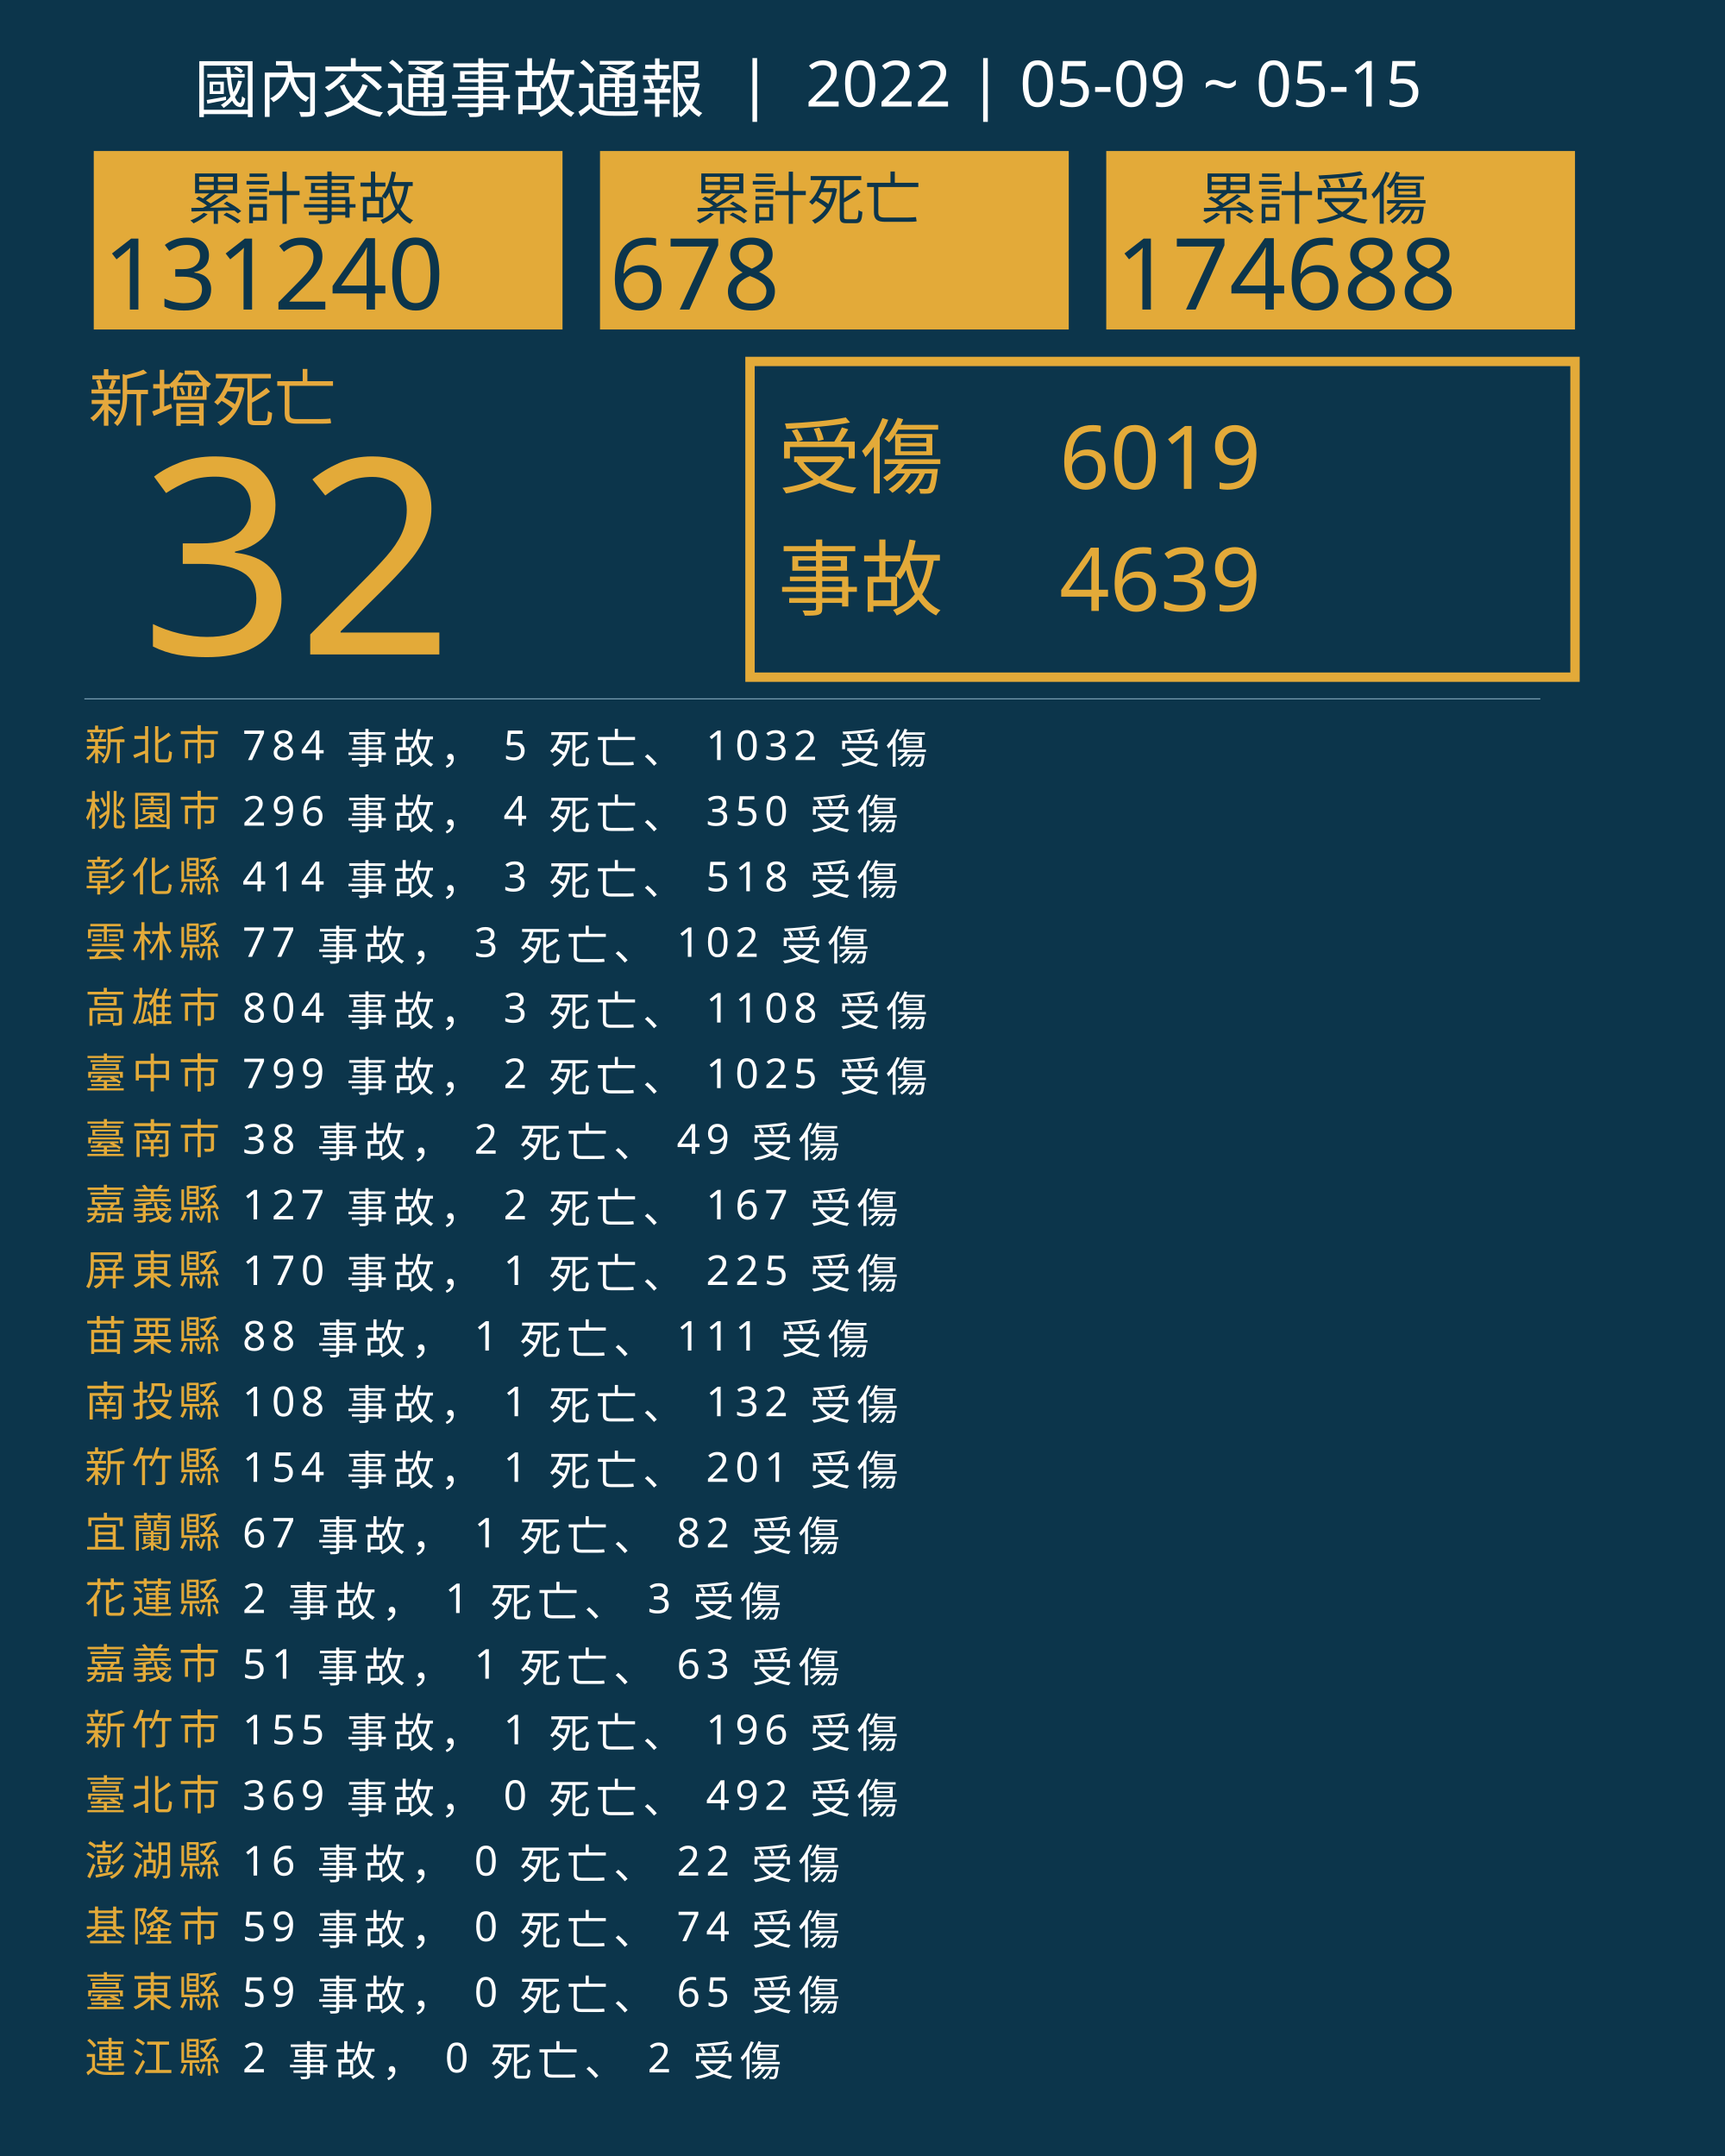
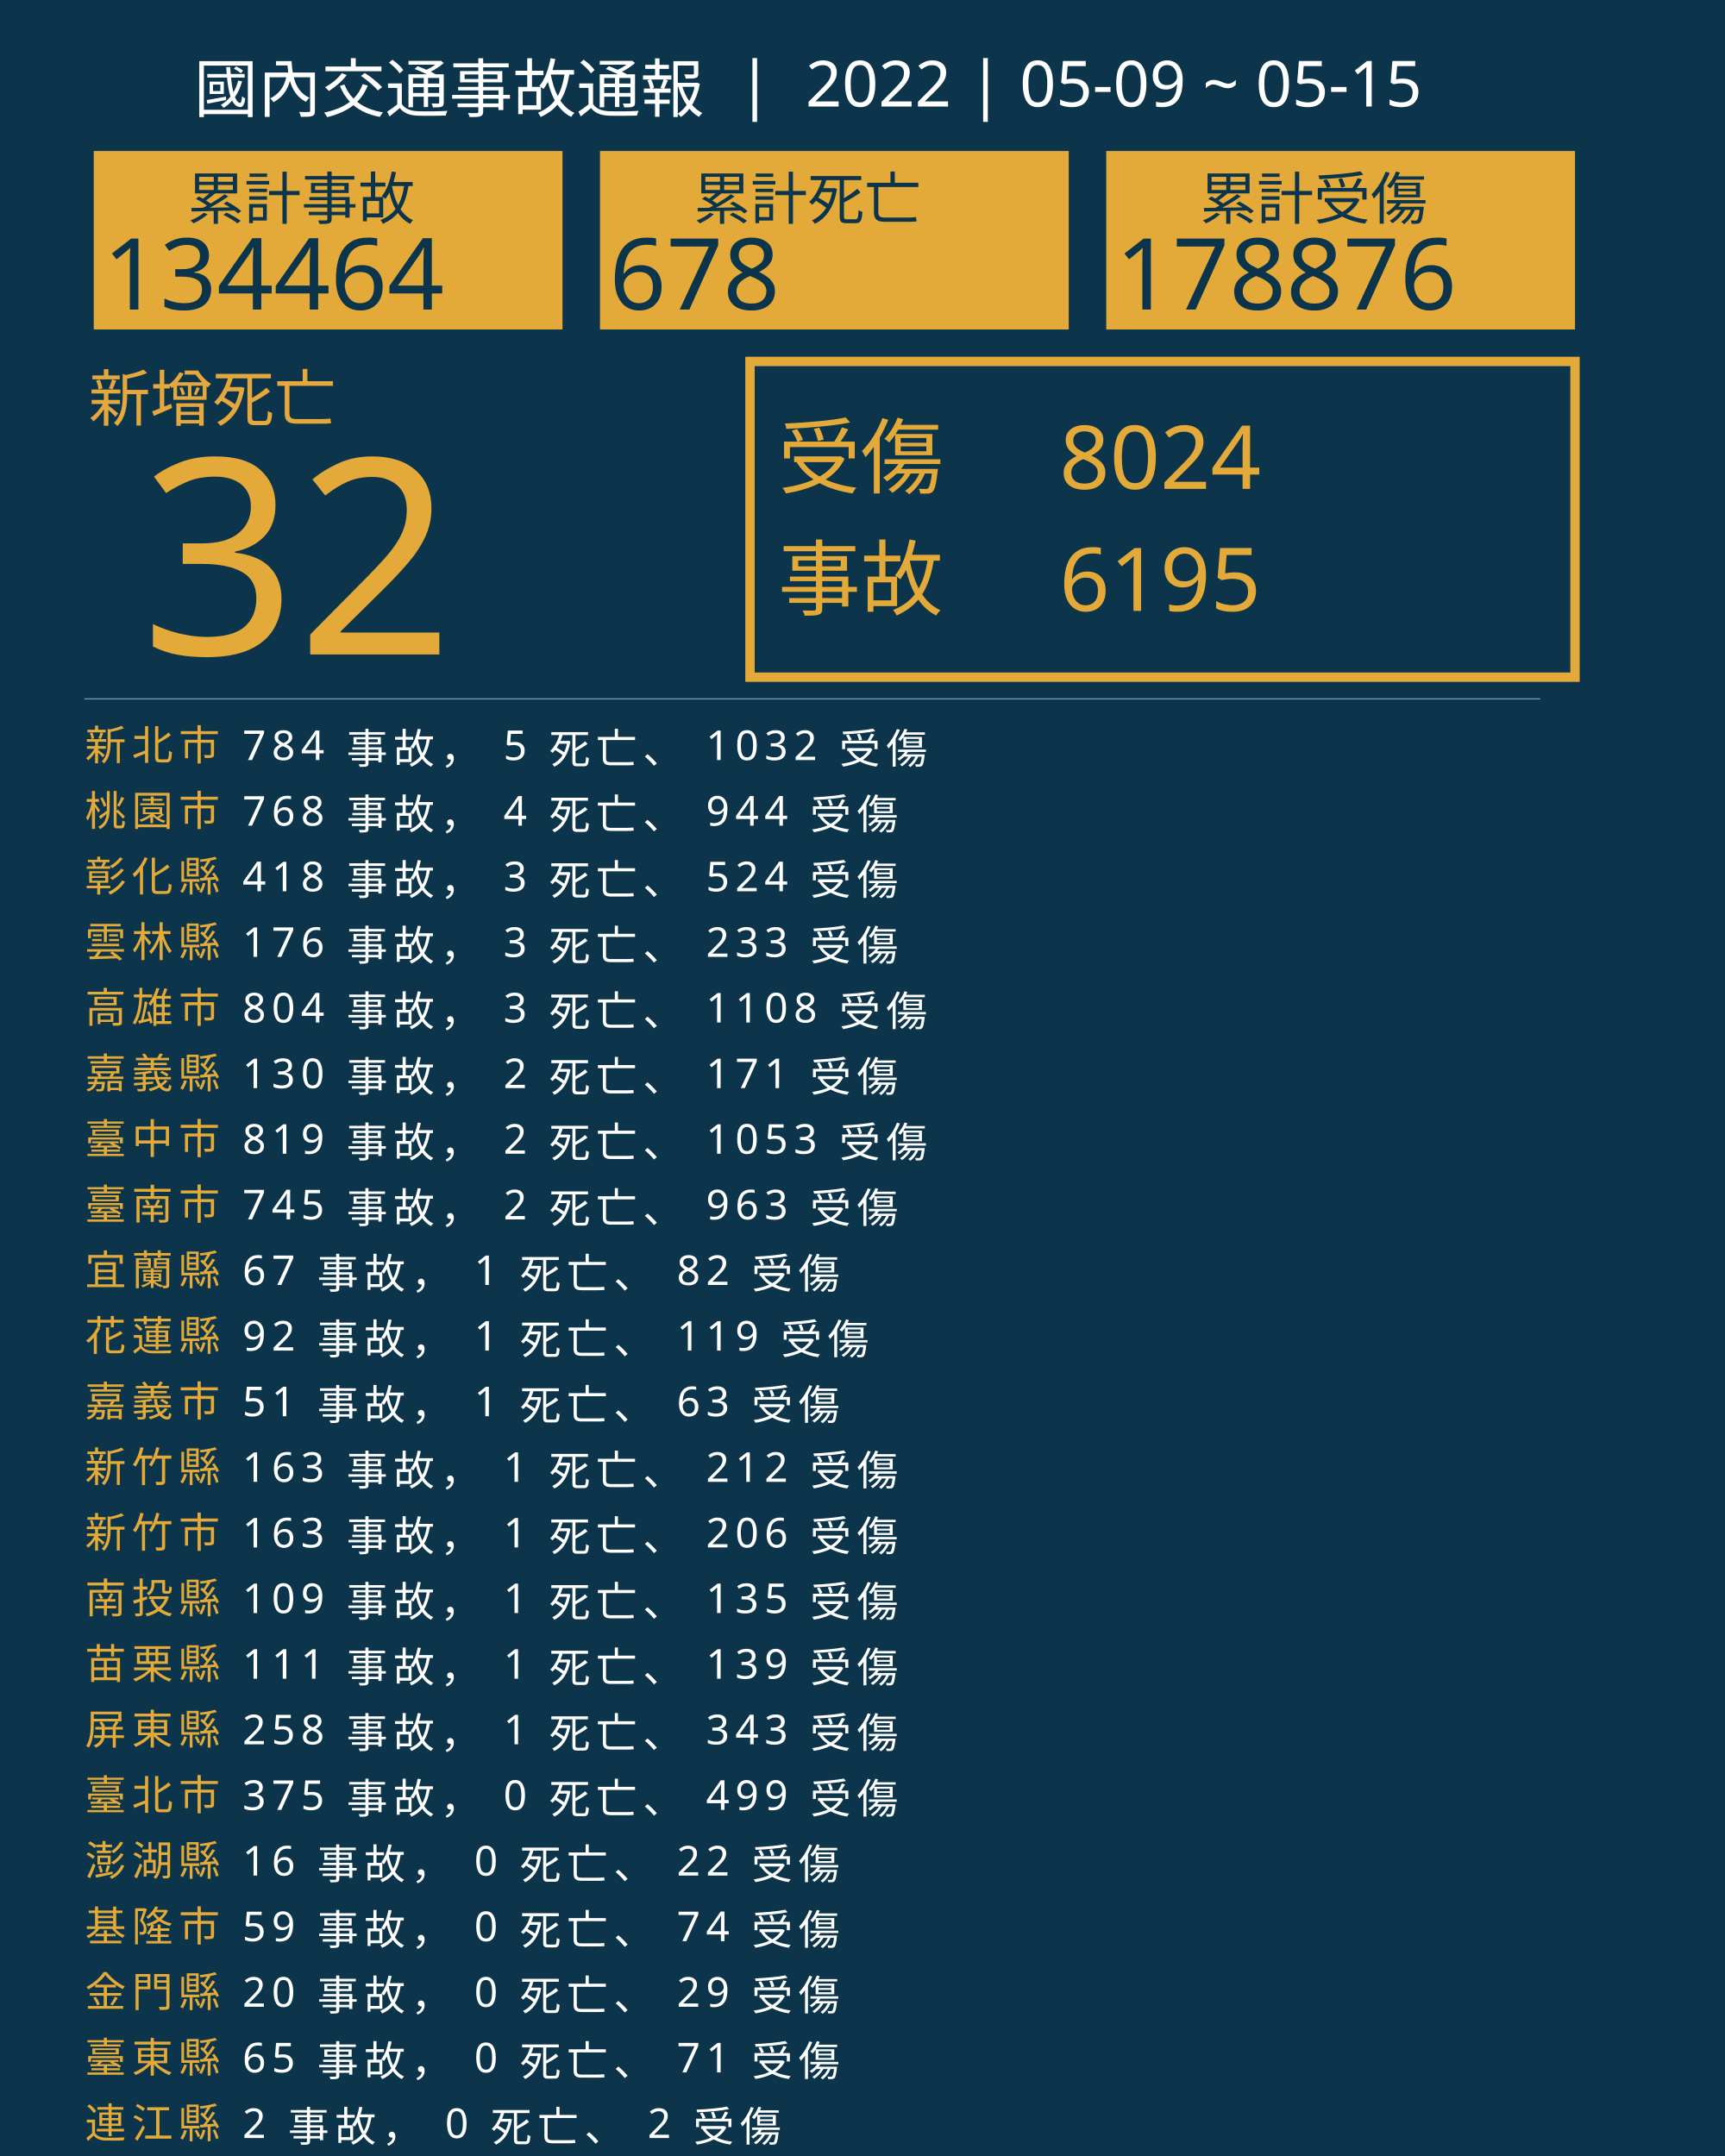
<svg xmlns="http://www.w3.org/2000/svg" version="1.1" id="圖層_1" x="0px" y="0px" viewBox="0 0 1840 2300" style="enable-background:new 0 0 1840 2300;" xml:space="preserve">
  <style type="text/css">
	.st0{fill:#0C354B;}
	.st1{fill:#E5A83D;}
	.st2{font-family:'NotoSansCJKtc-Bold-B5pc-H';}
	.st3{font-size:66px;}
	.st4{fill:#E3AA39;}
	.st5{font-family:'Arial-BoldMT';}
	.st6{font-size:291.776px;}
	.st7{fill:none;stroke:#E3AA39;stroke-miterlimit:10;stroke-width:10;}
	.st8{font-family:'NotoSansCJKtc-Light-B5pc-H';}
	.st9{font-size:88px;}
	.st10{font-family:'NotoSansCJKtc-Medium-B5pc-H';}
	.st11{font-size:94px;}
	.st12{fill:none;stroke:#8AAFC1;stroke-miterlimit:10;}
	.st13{font-size:60.649px;}
	.st14{font-size:106px;}
	.st15{fill:none;}
	.st16{font-size:44px;}
	.st17{letter-spacing:6;}
	.st18{fill:#FFFFFF;}
	.st19{letter-spacing:1;}
	.st20{font-size:68px;}
</style>
  <rect class="st0" width="1840" height="2300" />
  <text transform="matrix(1 0 0 1 94.5001 449.017)" class="st1 st2 st3">新增死亡</text>
  <g>
    <text transform="matrix(1 0 0 1 150 698.1412)" class="st4 st5 st6">32</text>
  </g>
  <g>
    <rect x="800" y="385.6" class="st7" width="880" height="336.8" />
    <g>
      <text transform="matrix(1 0 0 1 830 519.593)" class="st4 st8 st9">受傷</text>
-       <text transform="matrix(1 0 0 1 1130 521.5084)" class="st4 st10 st11">6019</text>
-       <text transform="matrix(1 0 0 1 1130 651.7274)" class="st4 st10 st11">4639</text>
+       <text transform="matrix(1 0 0 1 1130 521.5084)" class="st4 st10 st11">8024</text>
+       <text transform="matrix(1 0 0 1 1130 651.7274)" class="st4 st10 st11">6195</text>
      <text transform="matrix(1 0 0 1 830 649.4965)" class="st4 st8 st9">事故</text>
    </g>
  </g>
  <line class="st12" x1="90" y1="745.5" x2="1643" y2="745.5" />
  <g>
    <g>
      <rect x="100" y="161.1" class="st4" width="500" height="190.4" />
      <g>
        <text transform="matrix(1 0 0 1 200 233.9079)" class="st0 st10 st13">累計事故</text>
        <g>
-           <text transform="matrix(1 0 0 1 110 330.2121)" class="st0 st5 st14">131240</text>
+           <text transform="matrix(1 0 0 1 110 330.2121)" class="st0 st5 st14">134464</text>
        </g>
      </g>
    </g>
    <g>
      <rect x="640" y="161.1" class="st4" width="500" height="190.4" />
      <g>
        <text transform="matrix(1 0 0 1 740 233.908)" class="st0 st10 st13">累計死亡</text>
        <g>
          <text transform="matrix(1 0 0 1 650 330.2122)" class="st0 st5 st14">678</text>
        </g>
      </g>
    </g>
    <g>
      <rect x="1180" y="161.1" class="st4" width="500" height="190.4" />
      <g>
        <text transform="matrix(1 0 0 1 1280 233.908)" class="st0 st10 st13">累計受傷</text>
        <g>
-           <text transform="matrix(1 0 0 1 1190 330.2122)" class="st0 st5 st14">174688</text>
+           <text transform="matrix(1 0 0 1 1190 330.2122)" class="st0 st5 st14">178876</text>
        </g>
      </g>
    </g>
  </g>
  <rect x="90.6" y="772.1" class="st15" width="1141.8" height="314.8" />
  <text transform="matrix(1 0 0 1 90.5591 810.7965)">
    <tspan x="0" y="0" class="st4 st10 st16 st17">新北市</tspan>
    <tspan x="150.6" y="0" class="st18 st10 st16 st17"> 784 事故， 5 死亡、 1032 受傷</tspan>
    <tspan x="0" y="70" class="st4 st10 st16 st17">桃園市</tspan>
-     <tspan x="150.6" y="70" class="st18 st10 st16 st17"> 296 事故， 4 死亡、 350 受傷</tspan>
+     <tspan x="150.6" y="70" class="st18 st10 st16 st17"> 768 事故， 4 死亡、 944 受傷</tspan>
    <tspan x="0" y="140" class="st4 st10 st16 st17">彰化縣</tspan>
-     <tspan x="150.6" y="140" class="st18 st10 st16 st17"> 414 事故， 3 死亡、 518 受傷</tspan>
+     <tspan x="150.6" y="140" class="st18 st10 st16 st17"> 418 事故， 3 死亡、 524 受傷</tspan>
    <tspan x="0" y="210" class="st4 st10 st16 st17">雲林縣</tspan>
-     <tspan x="150.6" y="210" class="st18 st10 st16 st17"> 77 事故， 3 死亡、 102 受傷</tspan>
+     <tspan x="150.6" y="210" class="st18 st10 st16 st17"> 176 事故， 3 死亡、 233 受傷</tspan>
    <tspan x="0" y="280" class="st4 st10 st16 st17">高雄市</tspan>
    <tspan x="150.6" y="280" class="st18 st10 st16 st17"> 804 事故， 3 死亡、 1108 受傷</tspan>
-     <tspan x="0" y="350" class="st4 st10 st16 st17">臺中市</tspan>
-     <tspan x="150.6" y="350" class="st18 st10 st16 st17"> 799 事故， 2 死亡、 1025 受傷</tspan>
-     <tspan x="0" y="420" class="st4 st10 st16 st17">臺南市</tspan>
-     <tspan x="150.6" y="420" class="st18 st10 st16 st17"> 38 事故， 2 死亡、 49 受傷</tspan>
-     <tspan x="0" y="490" class="st4 st10 st16 st17">嘉義縣</tspan>
-     <tspan x="150.6" y="490" class="st18 st10 st16 st17"> 127 事故， 2 死亡、 167 受傷</tspan>
-     <tspan x="0" y="560" class="st4 st10 st16 st17">屏東縣</tspan>
-     <tspan x="150.6" y="560" class="st18 st10 st16 st17"> 170 事故， 1 死亡、 225 受傷</tspan>
-     <tspan x="0" y="630" class="st4 st10 st16 st17">苗栗縣</tspan>
-     <tspan x="150.6" y="630" class="st18 st10 st16 st17"> 88 事故， 1 死亡、 111 受傷</tspan>
-     <tspan x="0" y="700" class="st4 st10 st16 st17">南投縣</tspan>
-     <tspan x="150.6" y="700" class="st18 st10 st16 st17"> 108 事故， 1 死亡、 132 受傷</tspan>
+     <tspan x="0" y="350" class="st4 st10 st16 st17">嘉義縣</tspan>
+     <tspan x="150.6" y="350" class="st18 st10 st16 st17"> 130 事故， 2 死亡、 171 受傷</tspan>
+     <tspan x="0" y="420" class="st4 st10 st16 st17">臺中市</tspan>
+     <tspan x="150.6" y="420" class="st18 st10 st16 st17"> 819 事故， 2 死亡、 1053 受傷</tspan>
+     <tspan x="0" y="490" class="st4 st10 st16 st17">臺南市</tspan>
+     <tspan x="150.6" y="490" class="st18 st10 st16 st17"> 745 事故， 2 死亡、 963 受傷</tspan>
+     <tspan x="0" y="560" class="st4 st10 st16 st17">宜蘭縣</tspan>
+     <tspan x="150.6" y="560" class="st18 st10 st16 st17"> 67 事故， 1 死亡、 82 受傷</tspan>
+     <tspan x="0" y="630" class="st4 st10 st16 st17">花蓮縣</tspan>
+     <tspan x="150.6" y="630" class="st18 st10 st16 st17"> 92 事故， 1 死亡、 119 受傷</tspan>
+     <tspan x="0" y="700" class="st4 st10 st16 st17">嘉義市</tspan>
+     <tspan x="150.6" y="700" class="st18 st10 st16 st17"> 51 事故， 1 死亡、 63 受傷</tspan>
    <tspan x="0" y="770" class="st4 st10 st16 st17">新竹縣</tspan>
-     <tspan x="150.6" y="770" class="st18 st10 st16 st17"> 154 事故， 1 死亡、 201 受傷</tspan>
-     <tspan x="0" y="840" class="st4 st10 st16 st17">宜蘭縣</tspan>
-     <tspan x="150.6" y="840" class="st18 st10 st16 st17"> 67 事故， 1 死亡、 82 受傷</tspan>
-     <tspan x="0" y="910" class="st4 st10 st16 st17">花蓮縣</tspan>
-     <tspan x="150.6" y="910" class="st18 st10 st16 st17"> 2 事故， 1 死亡、 3 受傷</tspan>
-     <tspan x="0" y="980" class="st4 st10 st16 st17">嘉義市</tspan>
-     <tspan x="150.6" y="980" class="st18 st10 st16 st17"> 51 事故， 1 死亡、 63 受傷</tspan>
-     <tspan x="0" y="1050" class="st4 st10 st16 st17">新竹市</tspan>
-     <tspan x="150.6" y="1050" class="st18 st10 st16 st17"> 155 事故， 1 死亡、 196 受傷</tspan>
+     <tspan x="150.6" y="770" class="st18 st10 st16 st17"> 163 事故， 1 死亡、 212 受傷</tspan>
+     <tspan x="0" y="840" class="st4 st10 st16 st17">新竹市</tspan>
+     <tspan x="150.6" y="840" class="st18 st10 st16 st17"> 163 事故， 1 死亡、 206 受傷</tspan>
+     <tspan x="0" y="910" class="st4 st10 st16 st17">南投縣</tspan>
+     <tspan x="150.6" y="910" class="st18 st10 st16 st17"> 109 事故， 1 死亡、 135 受傷</tspan>
+     <tspan x="0" y="980" class="st4 st10 st16 st17">苗栗縣</tspan>
+     <tspan x="150.6" y="980" class="st18 st10 st16 st17"> 111 事故， 1 死亡、 139 受傷</tspan>
+     <tspan x="0" y="1050" class="st4 st10 st16 st17">屏東縣</tspan>
+     <tspan x="150.6" y="1050" class="st18 st10 st16 st17"> 258 事故， 1 死亡、 343 受傷</tspan>
    <tspan x="0" y="1120" class="st4 st10 st16 st17">臺北市</tspan>
-     <tspan x="150.6" y="1120" class="st18 st10 st16 st17"> 369 事故， 0 死亡、 492 受傷</tspan>
+     <tspan x="150.6" y="1120" class="st18 st10 st16 st17"> 375 事故， 0 死亡、 499 受傷</tspan>
    <tspan x="0" y="1190" class="st4 st10 st16 st17">澎湖縣</tspan>
    <tspan x="150.6" y="1190" class="st18 st10 st16 st17"> 16 事故， 0 死亡、 22 受傷</tspan>
    <tspan x="0" y="1260" class="st4 st10 st16 st17">基隆市</tspan>
    <tspan x="150.6" y="1260" class="st18 st10 st16 st17"> 59 事故， 0 死亡、 74 受傷</tspan>
-     <tspan x="0" y="1330" class="st4 st10 st16 st17">臺東縣</tspan>
-     <tspan x="150.6" y="1330" class="st18 st10 st16 st17"> 59 事故， 0 死亡、 65 受傷</tspan>
-     <tspan x="0" y="1400" class="st4 st10 st16 st17">連江縣</tspan>
-     <tspan x="150.6" y="1400" class="st18 st10 st16 st17"> 2 事故， 0 死亡、 2 受傷</tspan>
+     <tspan x="0" y="1330" class="st4 st10 st16 st17">金門縣</tspan>
+     <tspan x="150.6" y="1330" class="st18 st10 st16 st17"> 20 事故， 0 死亡、 29 受傷</tspan>
+     <tspan x="0" y="1400" class="st4 st10 st16 st17">臺東縣</tspan>
+     <tspan x="150.6" y="1400" class="st18 st10 st16 st17"> 65 事故， 0 死亡、 71 受傷</tspan>
+     <tspan x="0" y="1470" class="st4 st10 st16 st17">連江縣</tspan>
+     <tspan x="150.6" y="1470" class="st18 st10 st16 st17"> 2 事故， 0 死亡、 2 受傷</tspan>
  </text>
  <text transform="matrix(1 0 0 1 207 119.2712)" class="st18 st8 st20">國內交通事故通報  |  2022 | 05-09 ~ 05-15</text>
</svg>
